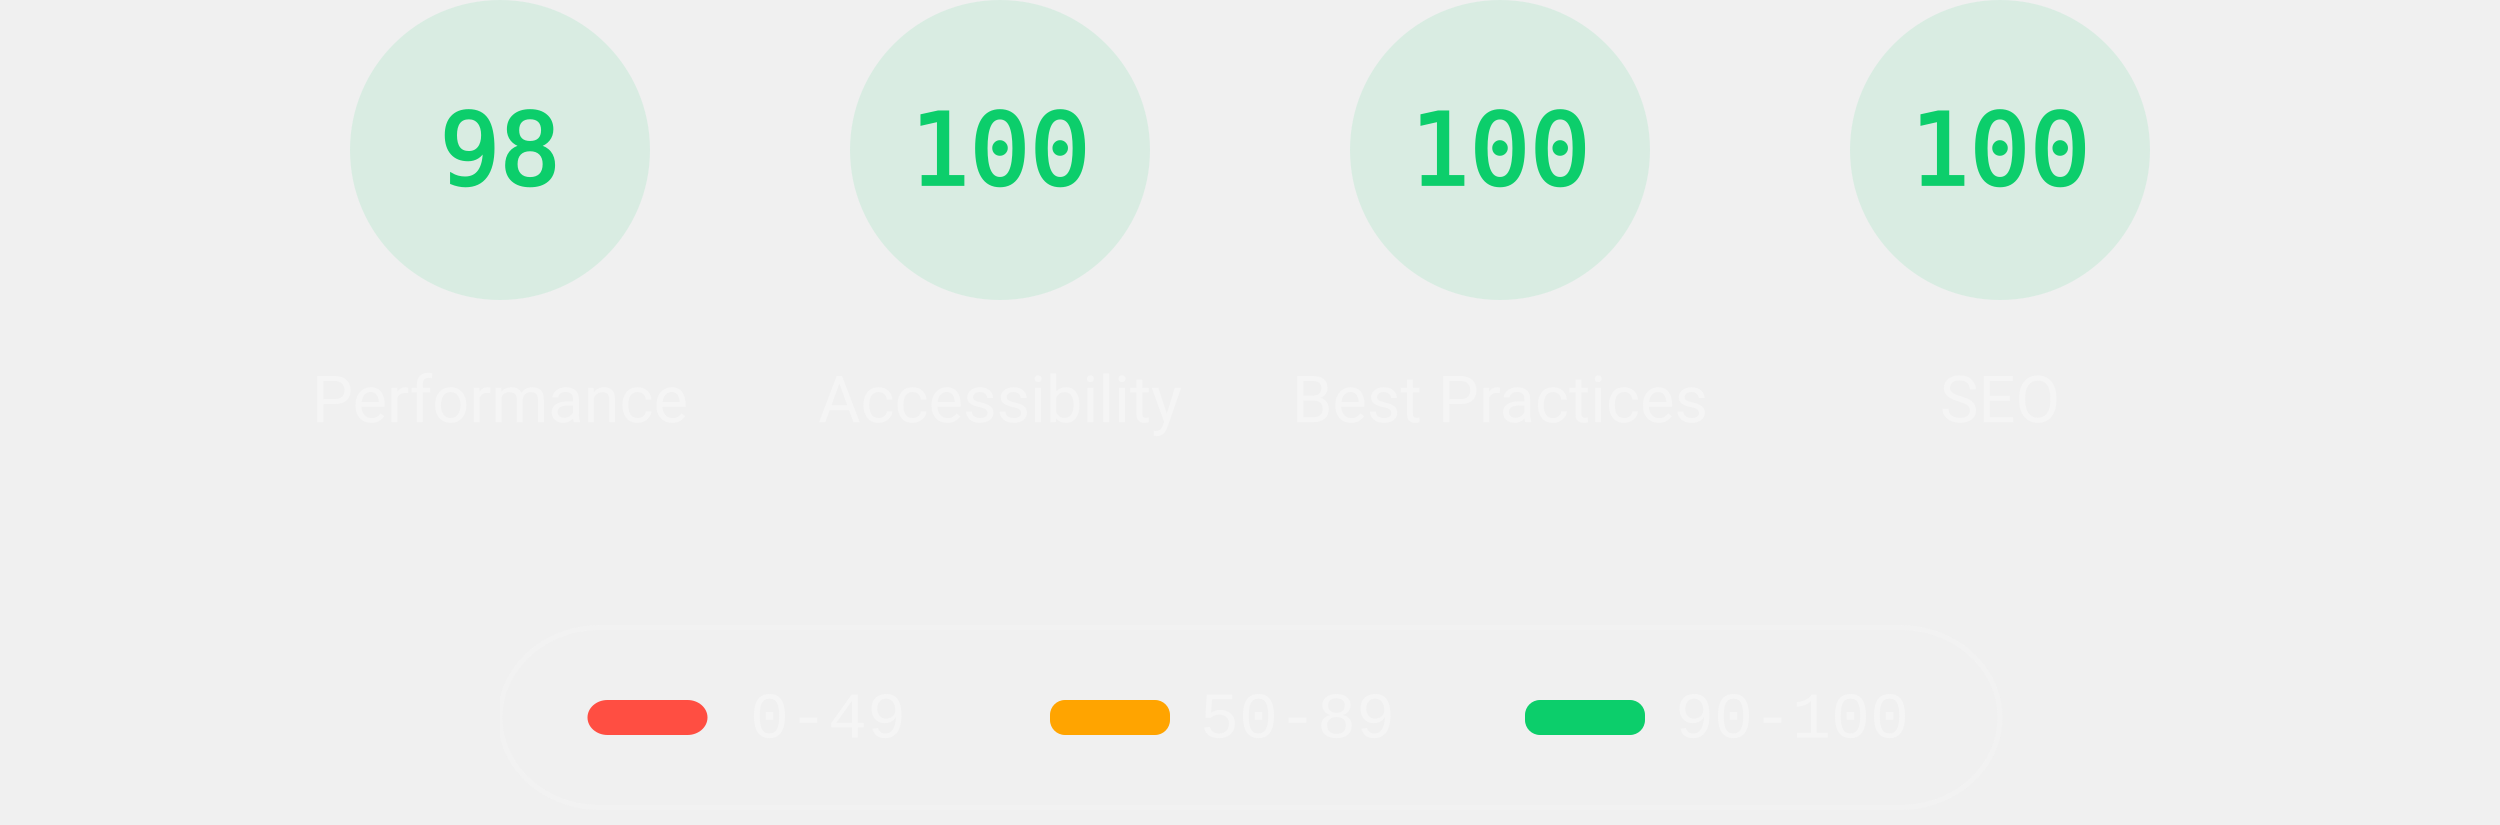
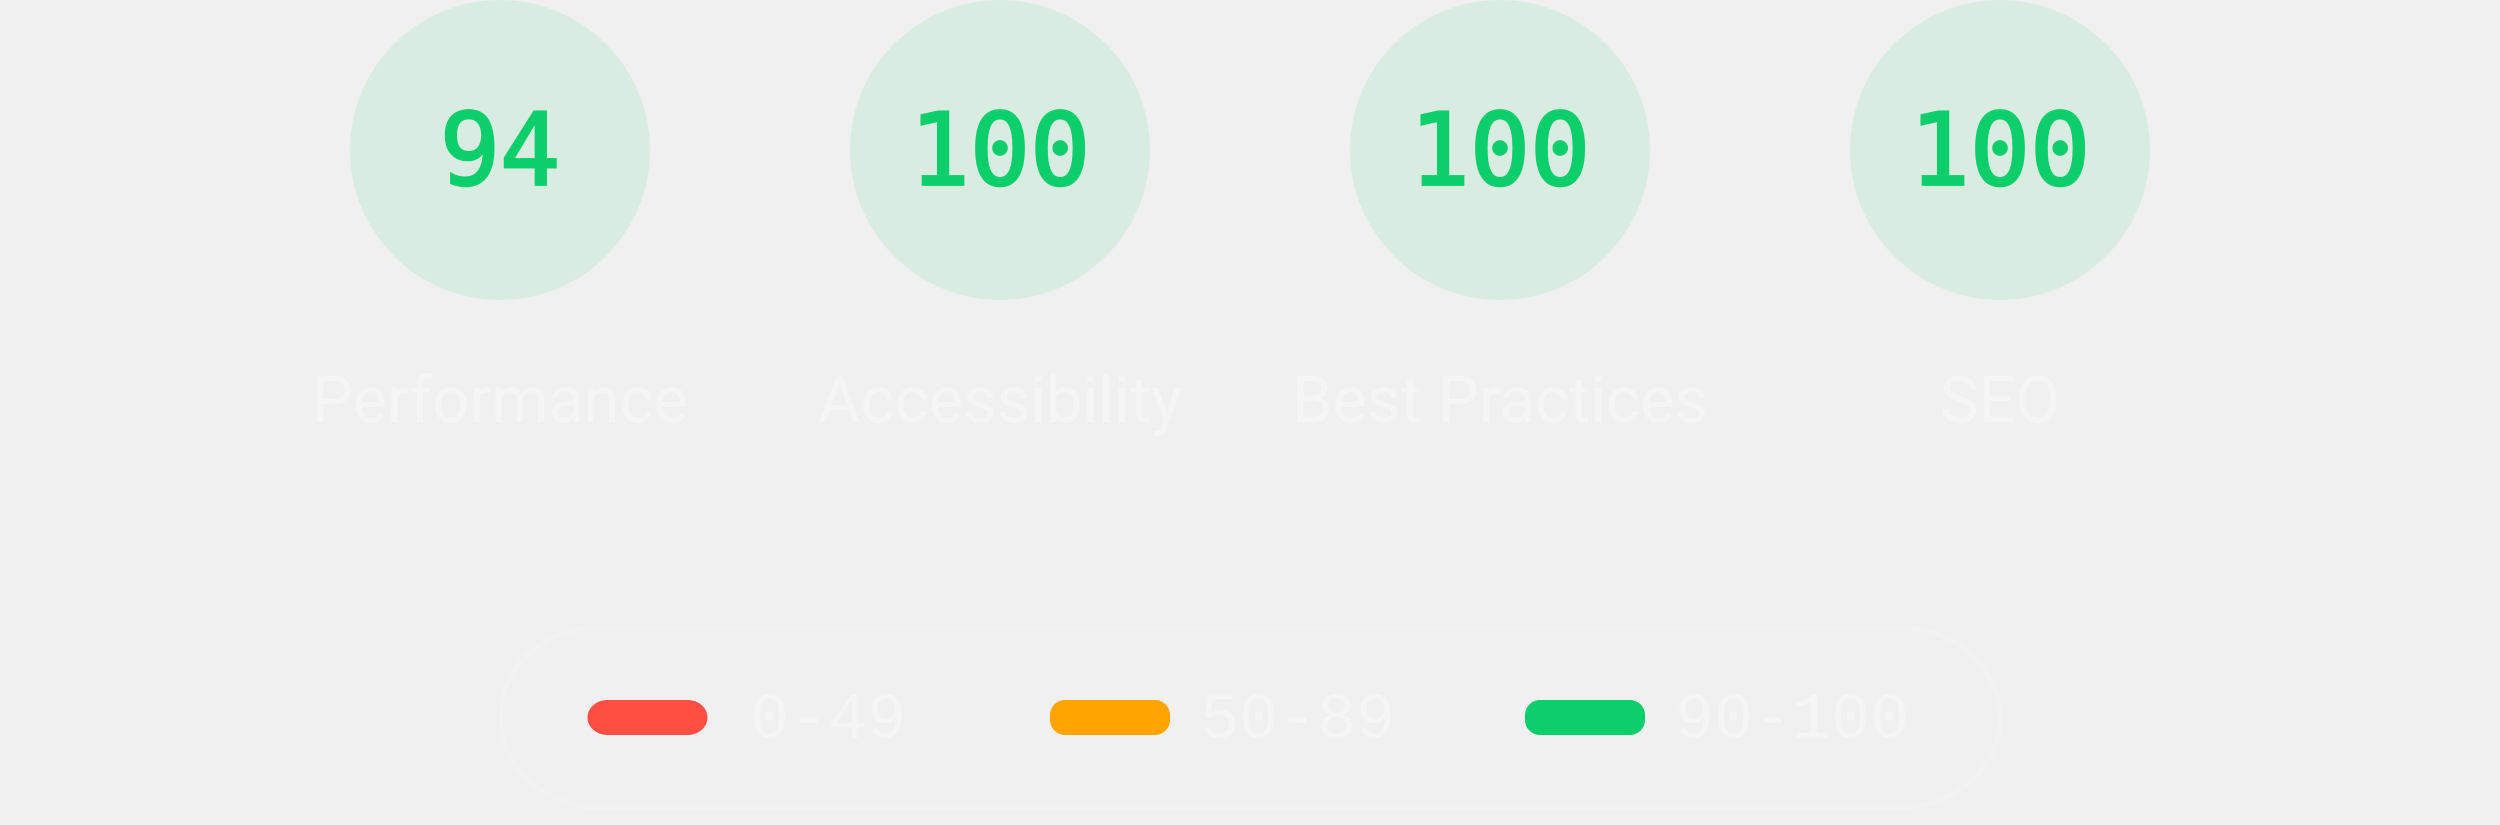
<svg xmlns="http://www.w3.org/2000/svg" class="theme--dark" fill="none" width="1000" height="330">
  <style>
			.gauge-base {
				opacity: 0.1
			}

			.gauge-arc {
				fill: none;
				animation-delay: 250ms;
				stroke-linecap: round;
				transform: rotate(-90deg);
				transform-origin: 100px 60px;
				animation: load-gauge 1s ease forwards
			}

			.guage-text {
				font-size: 40px;
				font-family: monospace;
				text-align: center
			}

			.guage-red {
				color: #ff4e42;
				fill: #ff4e42;
				stroke: #ff4e42
			}
			.guage-orange {
				color: #ffa400;
				fill: #ffa400;
				stroke: #ffa400
			}
			.guage-green {
				color: #0cce6b;
				fill: #0cce6b;
				stroke: #0cce6b
			}
			.theme--agnostic .guage-undefined {
				color: #5c5c5c;
				fill: #5c5c5c;
				stroke: #5c5c5c
			}
			.theme--light .guage-undefined {
				color: #1e1e1e;
				fill: #1e1e1e;
				stroke: #1e1e1e
			}
			.theme--dark .guage-undefined {
				color: #f5f5f5;
				fill: #f5f5f5;
				stroke: #f5f5f5
			}

			.guage-title {
				stroke: none;
				font-size: 26px;
				line-height: 26px;
				font-family: Roboto, Halvetica, Arial, sans-serif
			}
			.metric.guage-title {
				font-family: 'Courier New', Courier, monospace
			}
			.theme--agnostic .guage-title {
				color: #737373;
				fill: #737373
			}
			.theme--light .guage-title {
				color: #212121;
				fill: #212121
			}
			.theme--dark .guage-title {
				color: #f5f5f5;
				fill: #f5f5f5
			}

			@keyframes load-gauge {
				from {
					stroke-dasharray: 0 352.858
				}
			}
			.lh-gauge--pwa__disc {
				fill: #e0e0e0
			}
			.lh-gauge--pwa__logo {
				position: relative;
				fill: #b0b0b0
			}
			.lh-gauge--pwa__invisible {
				display: none
			}
			.lh-gauge--pwa__visible {
				display: inline
			}
			.guage-invisible {
				display: none
			}
			.lh-gauge--pwa__logo--primary-color {
				fill: #304ffe
			}
			.theme--agnostic .lh-gauge--pwa__logo--secondary-color {
				fill: #787878
			}
			.theme--light .lh-gauge--pwa__logo--secondary-color {
				fill: #3d3d3d
			}
			.theme--dark .lh-gauge--pwa__logo--secondary-color {
				fill: #d8b6b6
			}
			.theme--light #svg_2 {
				stroke: #00000022
			}
			.theme--agnostic #svg_2 {
				stroke: #616161
			}
			.theme--light #svg_2 {
				stroke: #00000022
			}
			.theme--dark #svg_2 {
				stroke: #f5f5f566
			}
		</style>
  <svg class="guage-div guage-perf guage-green" viewBox="0 0 200 200" width="200" height="200" x="100" y="0">
    <circle class="gauge-base" r="56" cx="100" cy="60" stroke-width="8" />
-     <circle class="gauge-arc guage-arc-1" r="56" cx="100" cy="60" stroke-width="8" style="stroke-dasharray: 344.821, 351.858;" />
-     <text class="guage-text" x="100px" y="60px" alignment-baseline="central" dominant-baseline="central" text-anchor="middle">98</text>
+     <circle class="gauge-arc guage-arc-1" r="56" cx="100" cy="60" stroke-width="8" style="stroke-dasharray: 330.747, 351.858;" />
+     <text class="guage-text" x="100px" y="60px" alignment-baseline="central" dominant-baseline="central" text-anchor="middle">94</text>
    <text class="guage-title" x="100px" y="160px" alignment-baseline="central" dominant-baseline="central" text-anchor="middle">Performance</text>
  </svg>
  <svg class="guage-div guage-acc guage-green" viewBox="0 0 200 200" width="200" height="200" x="300" y="0">
    <circle class="gauge-base" r="56" cx="100" cy="60" stroke-width="8" />
    <circle class="gauge-arc guage-arc-2" r="56" cx="100" cy="60" stroke-width="8" style="stroke-dasharray: 351.858, 351.858;" />
    <text class="guage-text" x="100px" y="60px" alignment-baseline="central" dominant-baseline="central" text-anchor="middle">100</text>
    <text class="guage-title" x="100px" y="160px" alignment-baseline="central" dominant-baseline="central" text-anchor="middle">Accessibility</text>
  </svg>
  <svg class="guage-div guage-best guage-green" viewBox="0 0 200 200" width="200" height="200" x="500" y="0">
    <circle class="gauge-base" r="56" cx="100" cy="60" stroke-width="8" />
    <circle class="gauge-arc guage-arc-3" r="56" cx="100" cy="60" stroke-width="8" style="stroke-dasharray: 351.858, 351.858;" />
    <text class="guage-text" x="100px" y="60px" alignment-baseline="central" dominant-baseline="central" text-anchor="middle">100</text>
    <text class="guage-title" x="100px" y="160px" alignment-baseline="central" dominant-baseline="central" text-anchor="middle">Best Practices</text>
  </svg>
  <svg class="guage-div guage-seo guage-green" viewBox="0 0 200 200" width="200" height="200" x="700" y="0">
    <circle class="gauge-base" r="56" cx="100" cy="60" stroke-width="8" />
    <circle class="gauge-arc guage-arc-4" r="56" cx="100" cy="60" stroke-width="8" style="stroke-dasharray: 351.858, 351.858;" />
    <text class="guage-text" x="100px" y="60px" alignment-baseline="central" dominant-baseline="central" text-anchor="middle">100</text>
    <text class="guage-title" x="100px" y="160px" alignment-baseline="central" dominant-baseline="central" text-anchor="middle">SEO</text>
  </svg>
  <svg class="guage-div guage-pwa guage-invisible" viewBox="0 0 200 200" width="200" height="200" x="900" y="0">
    <svg viewBox="0 0 60 60" width="112" height="112" x="44" y="4">
      <defs>
        <linearGradient id="lh-gauge--pwa__check-circle__gradient-0" x1="50%" y1="0%" x2="50%" y2="100%">
          <stop stop-color="#00C852" offset="0%" />
          <stop stop-color="#009688" offset="100%" />
        </linearGradient>
        <linearGradient id="lh-gauge--pwa__installable__shadow-gradient-0" x1="76.056%" x2="24.111%" y1="82.995%" y2="24.735%">
          <stop stop-color="#A5D6A7" offset="0%" />
          <stop stop-color="#80CBC4" offset="100%" />
        </linearGradient>
        <linearGradient id="lh-gauge--pwa__fast-reliable__shadow-gradient-0" x1="76.056%" y1="82.995%" x2="25.678%" y2="26.493%">
          <stop stop-color="#64B5F6" offset="0%" />
          <stop stop-color="#2979FF" offset="100%" />
        </linearGradient>
        <g id="lh-gauge--pwa__fast-reliable-badge-0">
          <circle fill="#FFFFFF" cx="10" cy="10" r="10" />
          <path fill="#304FFE" d="M10 3.58l5.25 2.34v3.5c0 3.23-2.24 6.26-5.25 7-3.01-.74-5.25-3.77-5.25-7v-3.5L10 3.58zm-.47 10.74l2.76-4.83.03-.07c.04-.08 0-.24-.22-.24h-1.64l.47-3.26h-.47l-2.7 4.77c-.02.01.05-.1-.04.05-.09.16-.1.31.18.31h1.63l-.47 3.27h.47z" />
        </g>
        <g id="lh-gauge--pwa__installable-badge-0">
          <circle fill="#FFFFFF" cx="10" cy="10" r="10" />
          <path fill="#009688" d="M10 4.167A5.835 5.835 0 0 0 4.167 10 5.835 5.835 0 0 0 10 15.833 5.835 5.835 0 0 0 15.833 10 5.835 5.835 0 0 0 10 4.167zm2.917 6.416h-2.334v2.334H9.417v-2.334H7.083V9.417h2.334V7.083h1.166v2.334h2.334v1.166z" />
        </g>
      </defs>
      <g stroke="none" fill-rule="nonzero">
        <circle class="lh-gauge--pwa__disc" cx="30" cy="30" r="30" />
        <g class="lh-gauge--pwa__logo">
          <path d="M35.66 19.39l.7-1.75h2L37.4 15 38.6 12l3.4 9h-2.51l-.58-1.61z" />
          <path d="M33.52 21l3.65-9h-2.42l-2.5 5.82L30.5 12h-1.86l-1.9 5.82-1.35-2.65-1.21 3.72L25.4 21h2.38l1.72-5.2 1.64 5.2z" />
          <path fill-rule="nonzero" d="M20.3 17.91h1.48c.45 0 .85-.05 1.2-.15l.39-1.18 1.07-3.3a2.64 2.64 0 0 0-.28-.37c-.55-.6-1.36-.91-2.42-.91H18v9h2.3V17.9zm1.96-3.84c.22.22.33.5.33.87 0 .36-.1.65-.29.87-.2.23-.59.35-1.15.35h-.86v-2.41h.87c.52 0 .89.1 1.1.32z" />
        </g>
        <rect class="lh-gauge--pwa__component lh-gauge--pwa__na-line lh-gauge--pwa__invisible" fill="#FFFFFF" x="20" y="32" width="20" height="4" rx="2" />
        <g class="lh-gauge--pwa__component lh-gauge--pwa__fast-reliable-badge lh-gauge--pwa__invisible" transform="translate(20, 29)">
          <path fill="url(#lh-gauge--pwa__fast-reliable__shadow-gradient-0)" d="M33.63 19.49A30 30 0 0 1 16.2 30.36L3 17.14 17.14 3l16.49 16.49z" />
          <use href="#lh-gauge--pwa__fast-reliable-badge-0" />
        </g>
        <g class="lh-gauge--pwa__component lh-gauge--pwa__installable-badge lh-gauge--pwa__invisible" transform="translate(20, 29)">
          <path fill="url(#lh-gauge--pwa__installable__shadow-gradient-0)" d="M33.629 19.487c-4.272 5.453-10.391 9.39-17.415 10.869L3 17.142 17.142 3 33.63 19.487z" />
          <use href="#lh-gauge--pwa__installable-badge-0" />
        </g>
        <g class="lh-gauge--pwa__component lh-gauge--pwa__fast-reliable-installable-badges lh-gauge--pwa__invisible">
          <g transform="translate(8, 29)">
            <path fill="url(#lh-gauge--pwa__fast-reliable__shadow-gradient-0)" d="M16.321 30.463L3 17.143 17.142 3l22.365 22.365A29.864 29.864 0 0 1 22 31c-1.942 0-3.84-.184-5.679-.537z" />
            <use href="#lh-gauge--pwa__fast-reliable-badge-0" />
          </g>
          <g transform="translate(32, 29)">
            <path fill="url(#lh-gauge--pwa__installable__shadow-gradient-0)" d="M25.982 11.84a30.107 30.107 0 0 1-13.08 15.203L3 17.143 17.142 3l8.84 8.84z" />
            <use href="#lh-gauge--pwa__installable-badge-0" />
          </g>
        </g>
        <g class="lh-gauge--pwa__component lh-gauge--pwa__check-circle lh-gauge--pwa__invisible" transform="translate(18, 28)">
          <circle fill="#FFFFFF" cx="12" cy="12" r="12" />
          <path fill="url(#lh-gauge--pwa__check-circle__gradient-0)" d="M12 2a10 10 0 1 0 0 20 10 10 0 0 0 0-20zm-2 15l-5-5 1.41-1.41L10 14.17l7.59-7.59L19 8l-9 9z" />
        </g>
      </g>
    </svg>
    <text class="guage-title" y="160px" alignment-baseline="central" dominant-baseline="central" text-anchor="middle">
      <tspan x="100px" dy="-6px">Progressive</tspan>
      <tspan x="100px" dy="30px">Web App</tspan>
    </text>
  </svg>
  <svg width="604" height="76" x="200" y="250">
    <g>
      <rect fill="none" id="canvas_background" height="80" width="604" y="-1" x="-1" />
      <g display="none" overflow="visible" y="0" x="0" height="100%" width="100%" id="canvasGrid">
        <rect fill="url(#gridpattern)" stroke-width="0" y="0" x="0" height="100%" width="100%" />
      </g>
    </g>
    <g>
      <rect fill-opacity="0" stroke-width="2" rx="40" id="svg_2" height="72" width="600" y="1" x="0" fill="#000000" />
      <rect stroke="#000" rx="8" id="svg_3" height="14" width="48" y="30" x="35" stroke-opacity="null" stroke-width="0" fill="#ff4e42" />
      <rect stroke="#000" rx="6" id="svg_4" height="14" width="48" y="30" x="220" stroke-opacity="null" stroke-width="0" fill="#ffa400" />
      <rect stroke="#000" rx="6" id="svg_5" height="14" width="48" y="30" x="410" stroke-opacity="null" stroke-width="0" fill="#0cce6b" />
      <text class="metric guage-title" xml:space="preserve" text-anchor="start" font-size="26" id="svg_6" y="45" x="100" stroke-opacity="null" stroke-width="0" stroke="#000">0-49</text>
      <text class="metric guage-title" xml:space="preserve" text-anchor="start" font-size="26" id="svg_7" y="45" x="280" stroke-opacity="null" stroke-width="0" stroke="#000">50-89</text>
      <text class="metric guage-title" xml:space="preserve" text-anchor="start" font-size="26" id="svg_8" y="45" x="470" stroke-opacity="null" stroke-width="0" stroke="#000">90-100</text>
    </g>
  </svg>
</svg>
